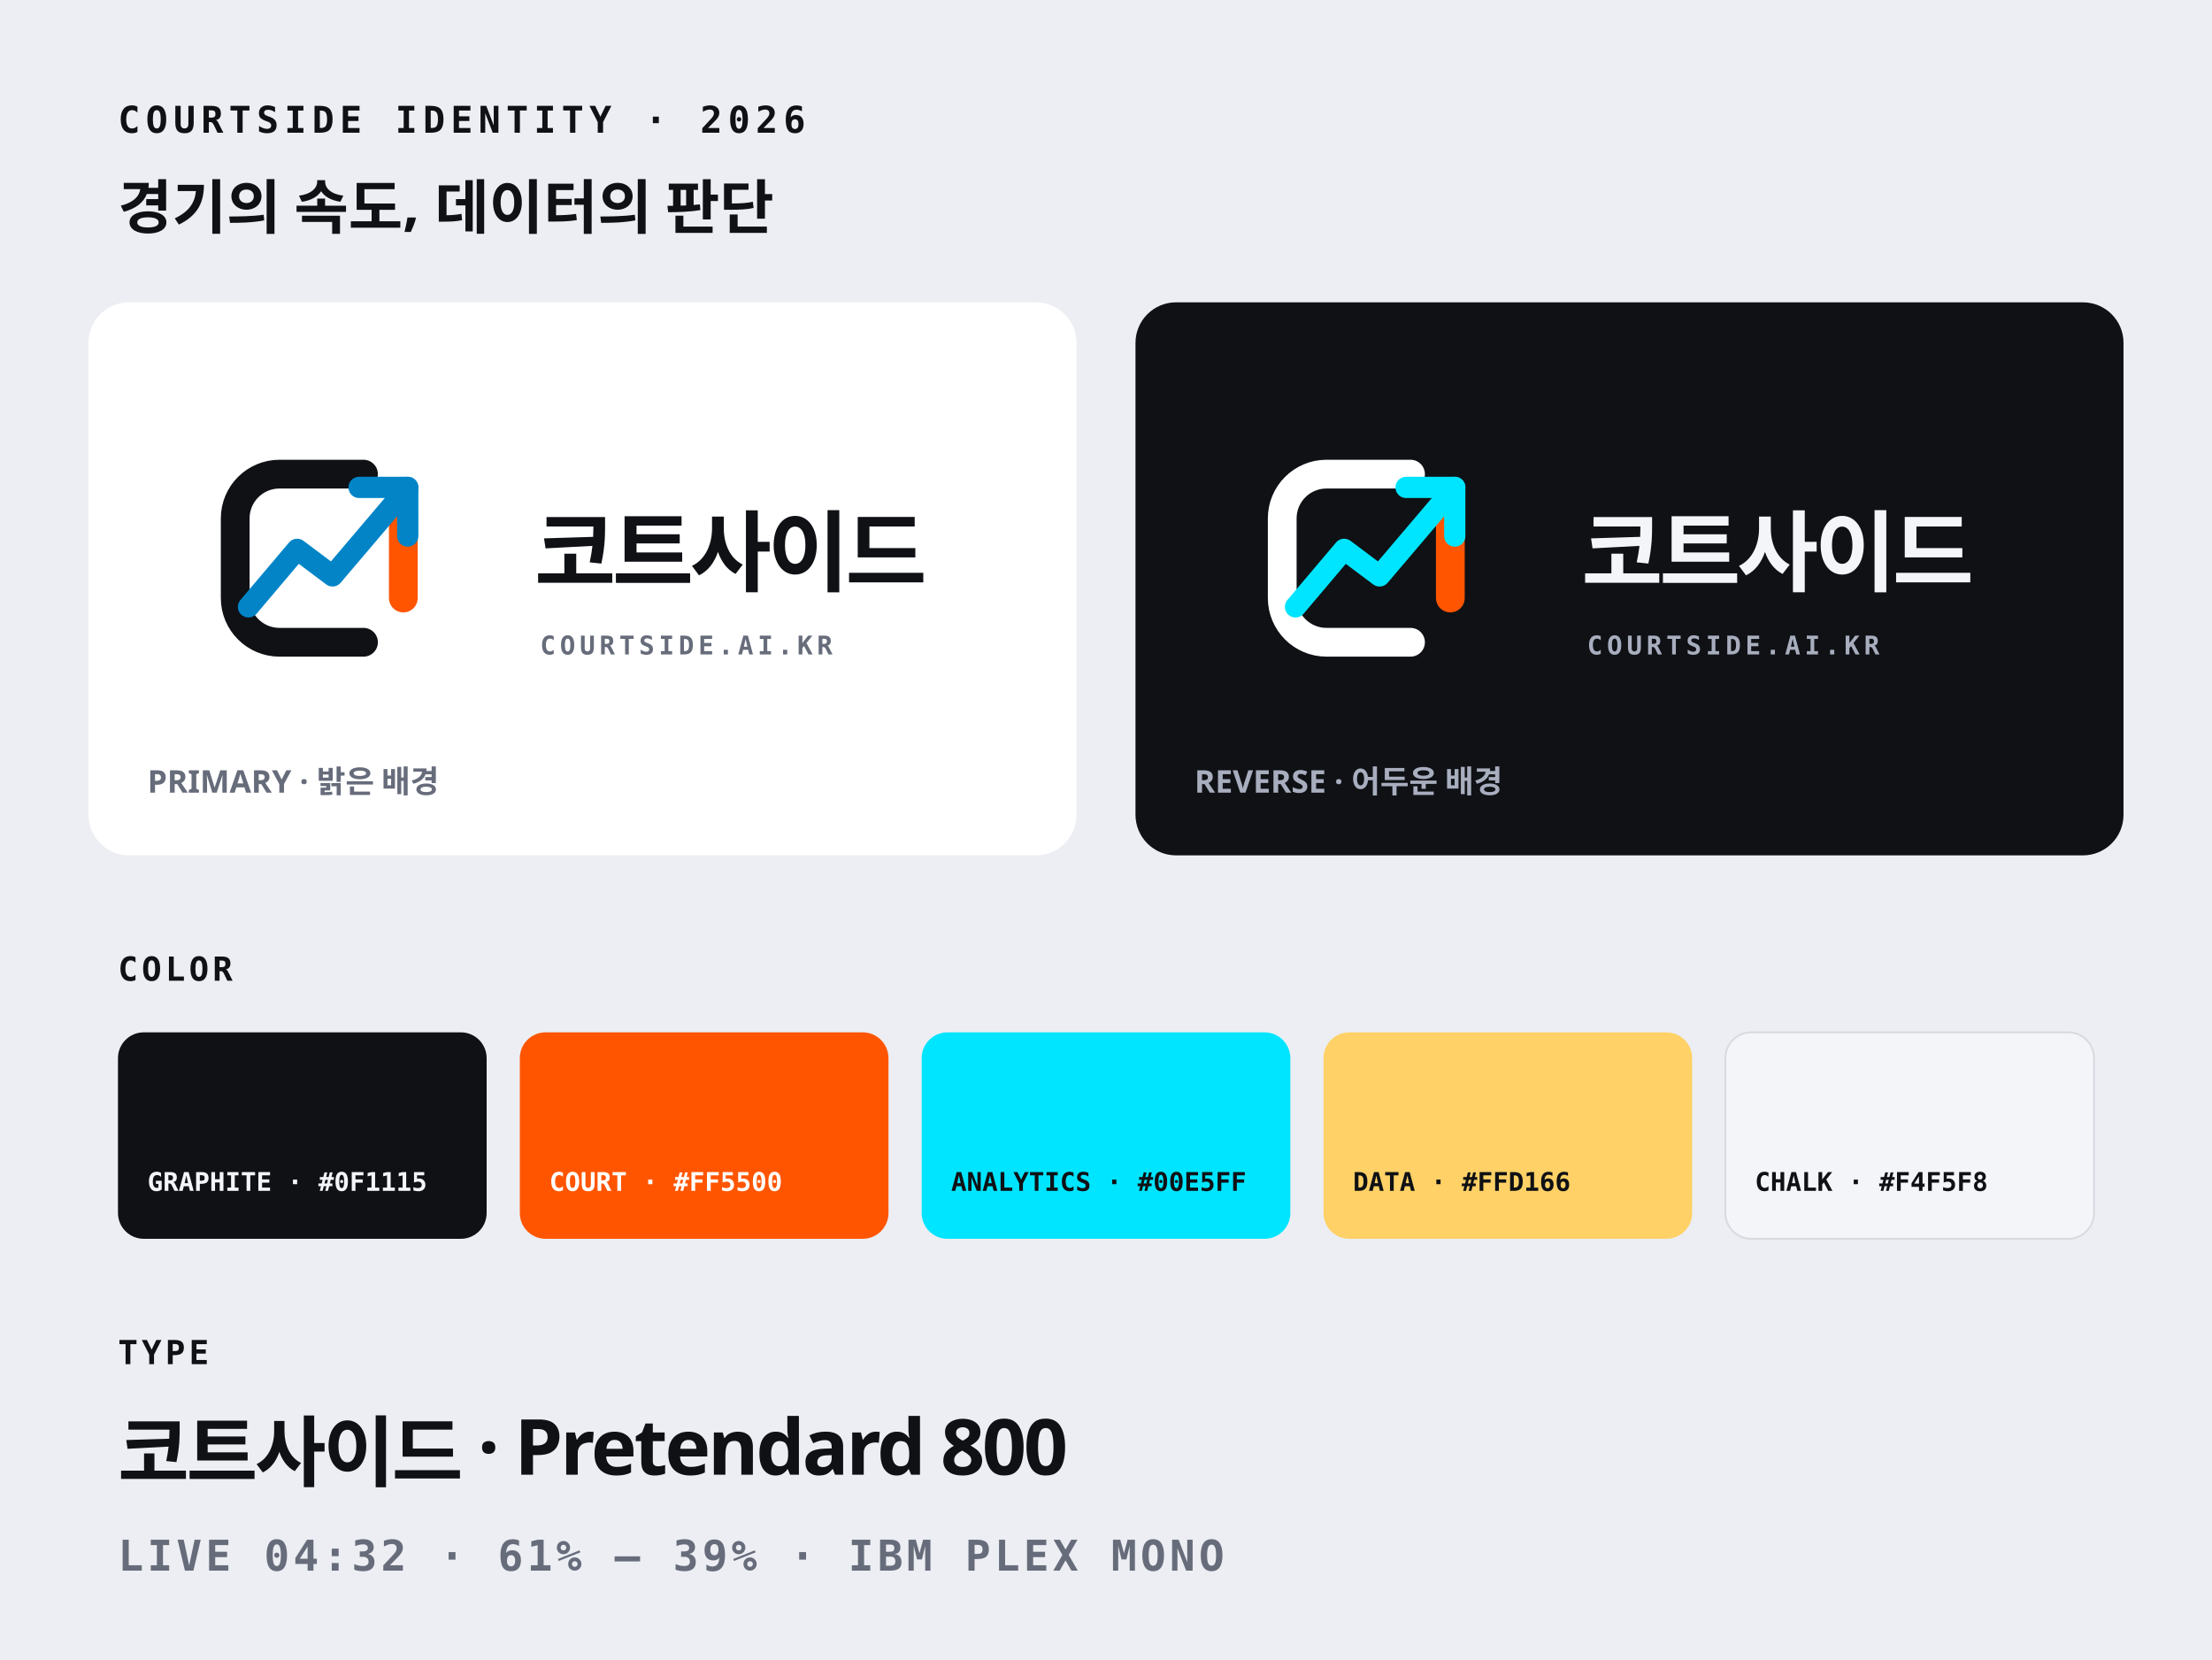
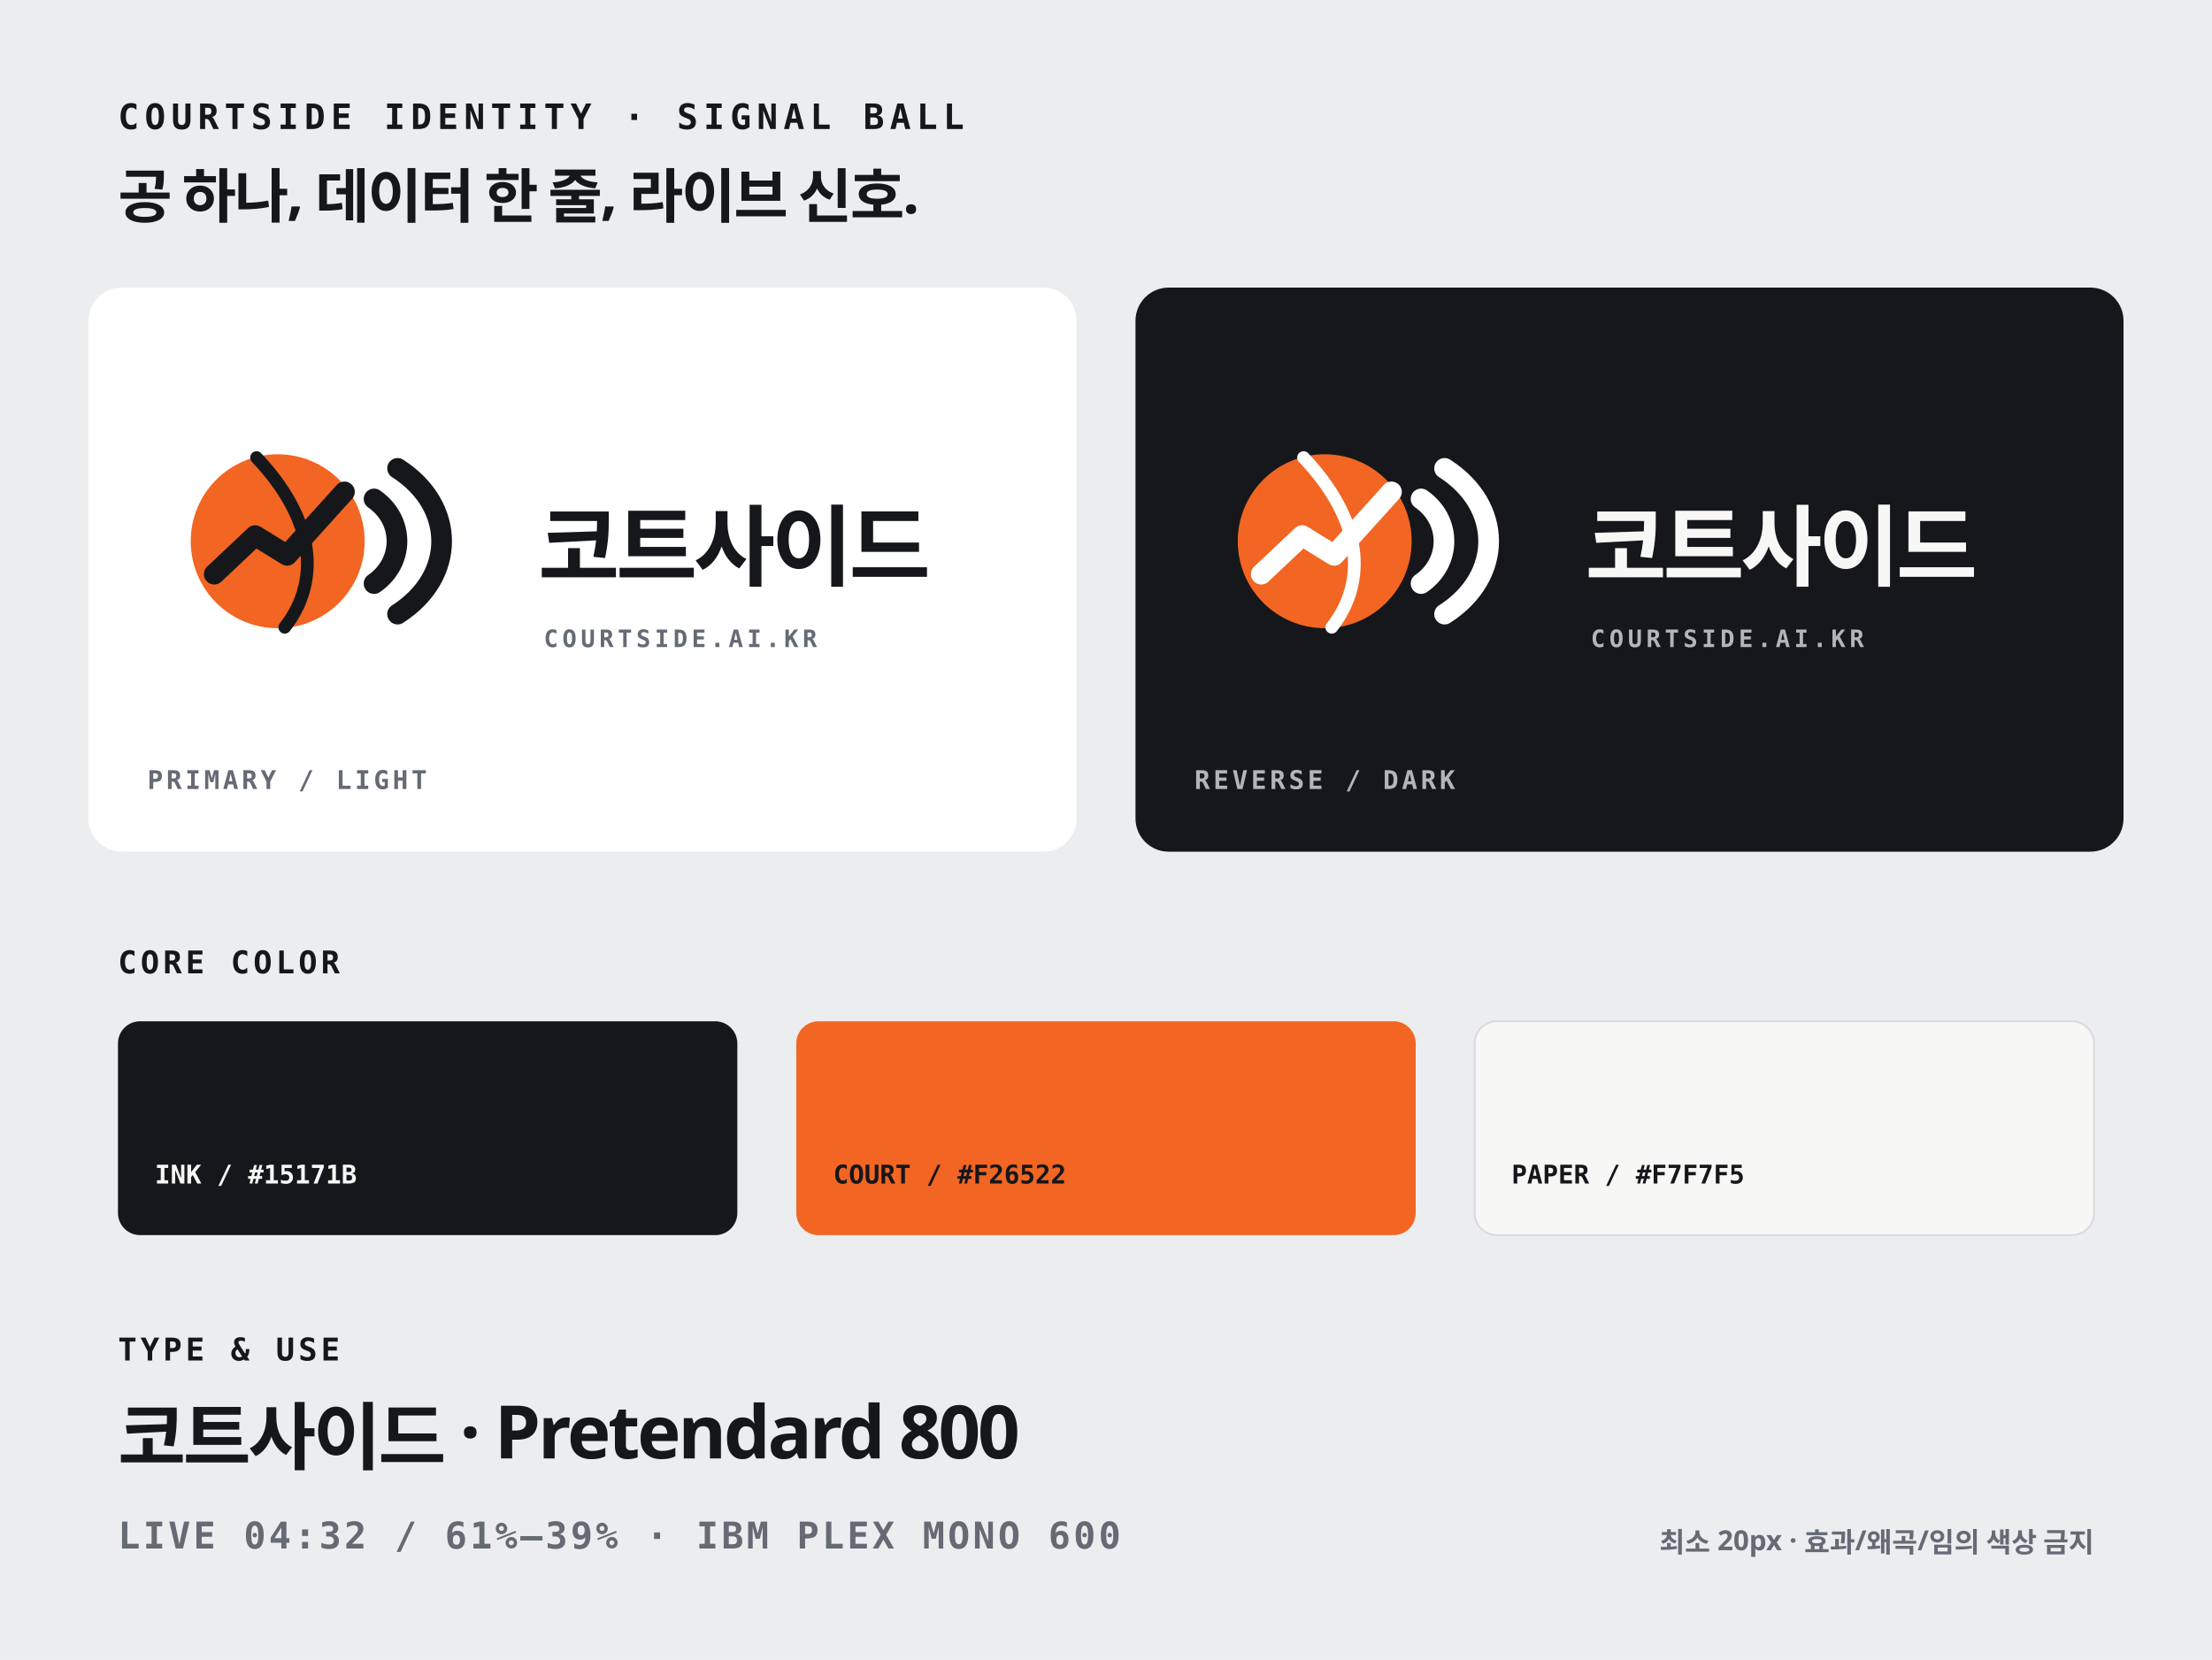
<svg xmlns="http://www.w3.org/2000/svg" viewBox="0 0 1200 900" fill="none" role="img" aria-labelledby="title desc">
-   <rect width="1200" height="900" fill="#ECEEF3" />
-   <text x="64" y="72" fill="#0F1115" font-family="'IBM Plex Mono', Consolas, monospace" font-size="20" font-weight="600" letter-spacing="3">COURTSIDE IDENTITY · 2026</text>
-   <text x="64" y="124" fill="#0F1115" font-family="Pretendard, 'Noto Sans KR', 'Malgun Gothic', sans-serif" font-size="32" font-weight="800">경기의 속도, 데이터의 판단</text>
-   <rect x="48" y="164" width="536" height="300" rx="22" fill="#FFFFFF" />
-   <g transform="translate(106 226) scale(2.4)">
-     <path d="M38 13H19C13.48 13 9 17.48 9 23V41C9 46.52 13.48 51 19 51H38" stroke="#0F1115" stroke-width="6.5" stroke-linecap="round" stroke-linejoin="round" />
-     <path d="M47 23V41" stroke="#FF5500" stroke-width="6.5" stroke-linecap="round" />
-     <path d="M12 43L23 30L31 36L48 16" stroke="#0284C7" stroke-width="4.8" stroke-linecap="round" stroke-linejoin="round" />
-     <path d="M37 16H48V27" stroke="#0284C7" stroke-width="4.8" stroke-linecap="round" stroke-linejoin="round" />
+   <rect width="1200" height="900" fill="#ECEDEE" />
+   <text x="64" y="70" fill="#15171B" font-family="'IBM Plex Mono', Consolas, monospace" font-size="19" font-weight="600" letter-spacing="3">COURTSIDE IDENTITY · SIGNAL BALL</text>
+   <text x="64" y="118" fill="#15171B" font-family="Pretendard, 'Noto Sans KR', 'Malgun Gothic', sans-serif" font-size="32" font-weight="800" letter-spacing="-1">공 하나, 데이터 한 줄, 라이브 신호.</text>
+   <rect x="48" y="156" width="536" height="306" rx="18" fill="#FFFFFF" />
+   <g transform="translate(92 212) scale(2.55)">
+     <circle cx="23" cy="32" r="18.5" fill="#F26522" />
+     <path d="M18.5 14.2C24.4 20.4 28.5 27.5 29.2 34.5C29.8 40.8 27.8 46.1 24.5 50.3" stroke="#15171B" stroke-width="2.7" stroke-linecap="round" />
+     <path d="M9.5 39L18.2 30.8L25 35L37.2 21.5" stroke="#15171B" stroke-width="4.4" stroke-linecap="round" stroke-linejoin="round" />
+     <path d="M43.5 23C50 27.5 50 36.5 43.5 41M48.5 16.5C61 24.5 61 39.5 48.5 47.5" stroke="#15171B" stroke-width="4.4" stroke-linecap="round" />
  </g>
-   <text x="290" y="317" fill="#0F1115" font-family="Pretendard, 'Noto Sans KR', 'Malgun Gothic', sans-serif" font-size="48" font-weight="800" letter-spacing="-2">코트사이드</text>
-   <text x="293" y="355" fill="#676C7B" font-family="'IBM Plex Mono', Consolas, monospace" font-size="14" font-weight="600" letter-spacing="2.3">COURTSIDE.AI.KR</text>
-   <text x="80" y="430" fill="#676C7B" font-family="Pretendard, 'Noto Sans KR', 'Malgun Gothic', sans-serif" font-size="17" font-weight="600">PRIMARY · 밝은 배경</text>
-   <rect x="616" y="164" width="536" height="300" rx="22" fill="#0F1115" />
-   <g transform="translate(674 226) scale(2.4)">
-     <path d="M38 13H19C13.48 13 9 17.48 9 23V41C9 46.52 13.48 51 19 51H38" stroke="#FFFFFF" stroke-width="6.5" stroke-linecap="round" stroke-linejoin="round" />
-     <path d="M47 23V41" stroke="#FF5500" stroke-width="6.5" stroke-linecap="round" />
-     <path d="M12 43L23 30L31 36L48 16" stroke="#00E5FF" stroke-width="4.8" stroke-linecap="round" stroke-linejoin="round" />
-     <path d="M37 16H48V27" stroke="#00E5FF" stroke-width="4.8" stroke-linecap="round" stroke-linejoin="round" />
+   <text x="292" y="314" fill="#15171B" font-family="Pretendard, 'Noto Sans KR', 'Malgun Gothic', sans-serif" font-size="48" font-weight="800" letter-spacing="-2">코트사이드</text>
+   <text x="295" y="351" fill="#656A74" font-family="'IBM Plex Mono', Consolas, monospace" font-size="13" font-weight="600" letter-spacing="2.2">COURTSIDE.AI.KR</text>
+   <text x="80" y="428" fill="#656A74" font-family="'IBM Plex Mono', Consolas, monospace" font-size="14" font-weight="600" letter-spacing="1.8">PRIMARY / LIGHT</text>
+   <rect x="616" y="156" width="536" height="306" rx="18" fill="#15171B" />
+   <g transform="translate(660 212) scale(2.55)">
+     <circle cx="23" cy="32" r="18.5" fill="#F26522" />
+     <path d="M18.5 14.2C24.4 20.4 28.5 27.5 29.2 34.5C29.8 40.8 27.8 46.1 24.5 50.3" stroke="#FFFFFF" stroke-width="2.7" stroke-linecap="round" />
+     <path d="M9.5 39L18.2 30.8L25 35L37.2 21.5" stroke="#FFFFFF" stroke-width="4.4" stroke-linecap="round" stroke-linejoin="round" />
+     <path d="M43.5 23C50 27.5 50 36.5 43.5 41M48.5 16.5C61 24.5 61 39.5 48.5 47.5" stroke="#FFFFFF" stroke-width="4.4" stroke-linecap="round" />
  </g>
-   <text x="858" y="317" fill="#F4F5F8" font-family="Pretendard, 'Noto Sans KR', 'Malgun Gothic', sans-serif" font-size="48" font-weight="800" letter-spacing="-2">코트사이드</text>
-   <text x="861" y="355" fill="#A8AEBE" font-family="'IBM Plex Mono', Consolas, monospace" font-size="14" font-weight="600" letter-spacing="2.3">COURTSIDE.AI.KR</text>
-   <text x="648" y="430" fill="#A8AEBE" font-family="Pretendard, 'Noto Sans KR', 'Malgun Gothic', sans-serif" font-size="17" font-weight="600">REVERSE · 어두운 배경</text>
-   <text x="64" y="532" fill="#0F1115" font-family="'IBM Plex Mono', Consolas, monospace" font-size="18" font-weight="600" letter-spacing="2">COLOR</text>
+   <text x="860" y="314" fill="#F7F7F5" font-family="Pretendard, 'Noto Sans KR', 'Malgun Gothic', sans-serif" font-size="48" font-weight="800" letter-spacing="-2">코트사이드</text>
+   <text x="863" y="351" fill="#B2B5BC" font-family="'IBM Plex Mono', Consolas, monospace" font-size="13" font-weight="600" letter-spacing="2.2">COURTSIDE.AI.KR</text>
+   <text x="648" y="428" fill="#B2B5BC" font-family="'IBM Plex Mono', Consolas, monospace" font-size="14" font-weight="600" letter-spacing="1.8">REVERSE / DARK</text>
+   <text x="64" y="528" fill="#15171B" font-family="'IBM Plex Mono', Consolas, monospace" font-size="17" font-weight="600" letter-spacing="2">CORE COLOR</text>
  <g font-family="'IBM Plex Mono', Consolas, monospace" font-size="14" font-weight="600">
-     <rect x="64" y="560" width="200" height="112" rx="14" fill="#0F1115" />
-     <text x="80" y="646" fill="#F4F5F8">GRAPHITE · #0F1115</text>
-     <rect x="282" y="560" width="200" height="112" rx="14" fill="#FF5500" />
-     <text x="298" y="646" fill="#FFFFFF">COURT · #FF5500</text>
-     <rect x="500" y="560" width="200" height="112" rx="14" fill="#00E5FF" />
-     <text x="516" y="646" fill="#0F1115">ANALYTICS · #00E5FF</text>
-     <rect x="718" y="560" width="200" height="112" rx="14" fill="#FFD166" />
-     <text x="734" y="646" fill="#0F1115">DATA · #FFD166</text>
-     <rect x="936" y="560" width="200" height="112" rx="14" fill="#F4F5F8" stroke="#D8DAE0" />
-     <text x="952" y="646" fill="#0F1115">CHALK · #F4F5F8</text>
+     <rect x="64" y="554" width="336" height="116" rx="12" fill="#15171B" />
+     <text x="84" y="642" fill="#F7F7F5">INK / #15171B</text>
+     <rect x="432" y="554" width="336" height="116" rx="12" fill="#F26522" />
+     <text x="452" y="642" fill="#15171B">COURT / #F26522</text>
+     <rect x="800" y="554" width="336" height="116" rx="12" fill="#F7F7F5" stroke="#D8DADD" />
+     <text x="820" y="642" fill="#15171B">PAPER / #F7F7F5</text>
  </g>
-   <text x="64" y="740" fill="#0F1115" font-family="'IBM Plex Mono', Consolas, monospace" font-size="18" font-weight="600" letter-spacing="2">TYPE</text>
-   <text x="64" y="803" fill="#0F1115" font-family="Pretendard, 'Noto Sans KR', 'Malgun Gothic', sans-serif" font-size="42" font-weight="800" letter-spacing="-1.5">코트사이드 · Pretendard 800</text>
-   <text x="64" y="852" fill="#676C7B" font-family="'IBM Plex Mono', Consolas, monospace" font-size="23" font-weight="600" letter-spacing="2">LIVE 04:32 · 61% — 39% · IBM PLEX MONO</text>
+   <text x="64" y="738" fill="#15171B" font-family="'IBM Plex Mono', Consolas, monospace" font-size="17" font-weight="600" letter-spacing="2">TYPE &amp; USE</text>
+   <text x="64" y="794" fill="#15171B" font-family="Pretendard, 'Noto Sans KR', 'Malgun Gothic', sans-serif" font-size="40" font-weight="800" letter-spacing="-1.5">코트사이드 · Pretendard 800</text>
+   <text x="64" y="840" fill="#656A74" font-family="'IBM Plex Mono', Consolas, monospace" font-size="20" font-weight="600" letter-spacing="1.6">LIVE 04:32  /  61%—39%  ·  IBM PLEX MONO 600</text>
+   <text x="1136" y="842" text-anchor="end" fill="#656A74" font-family="Pretendard, 'Noto Sans KR', 'Malgun Gothic', sans-serif" font-size="15" font-weight="600">최소 20px · 효과/왜곡/임의 색상 금지</text>
</svg>
